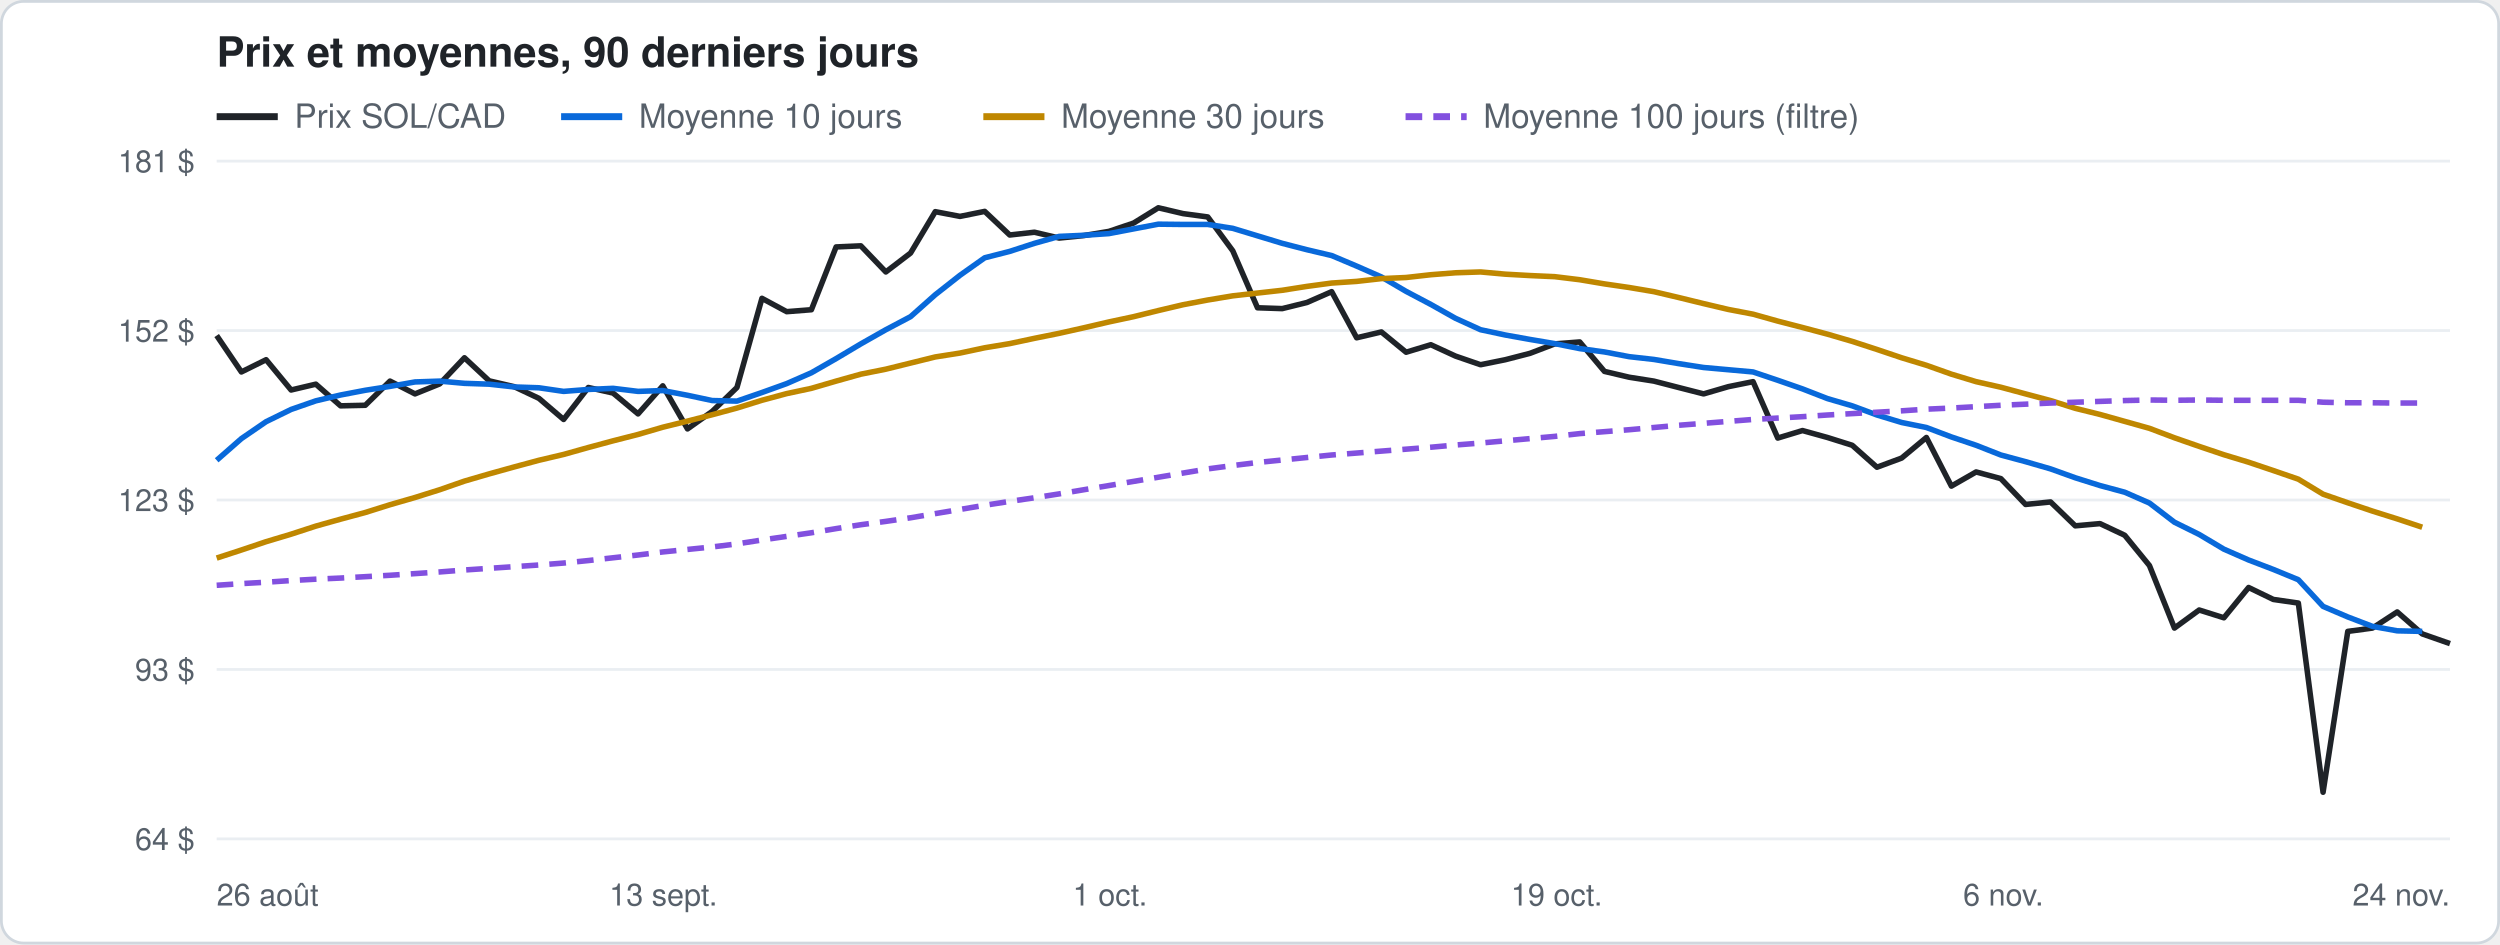
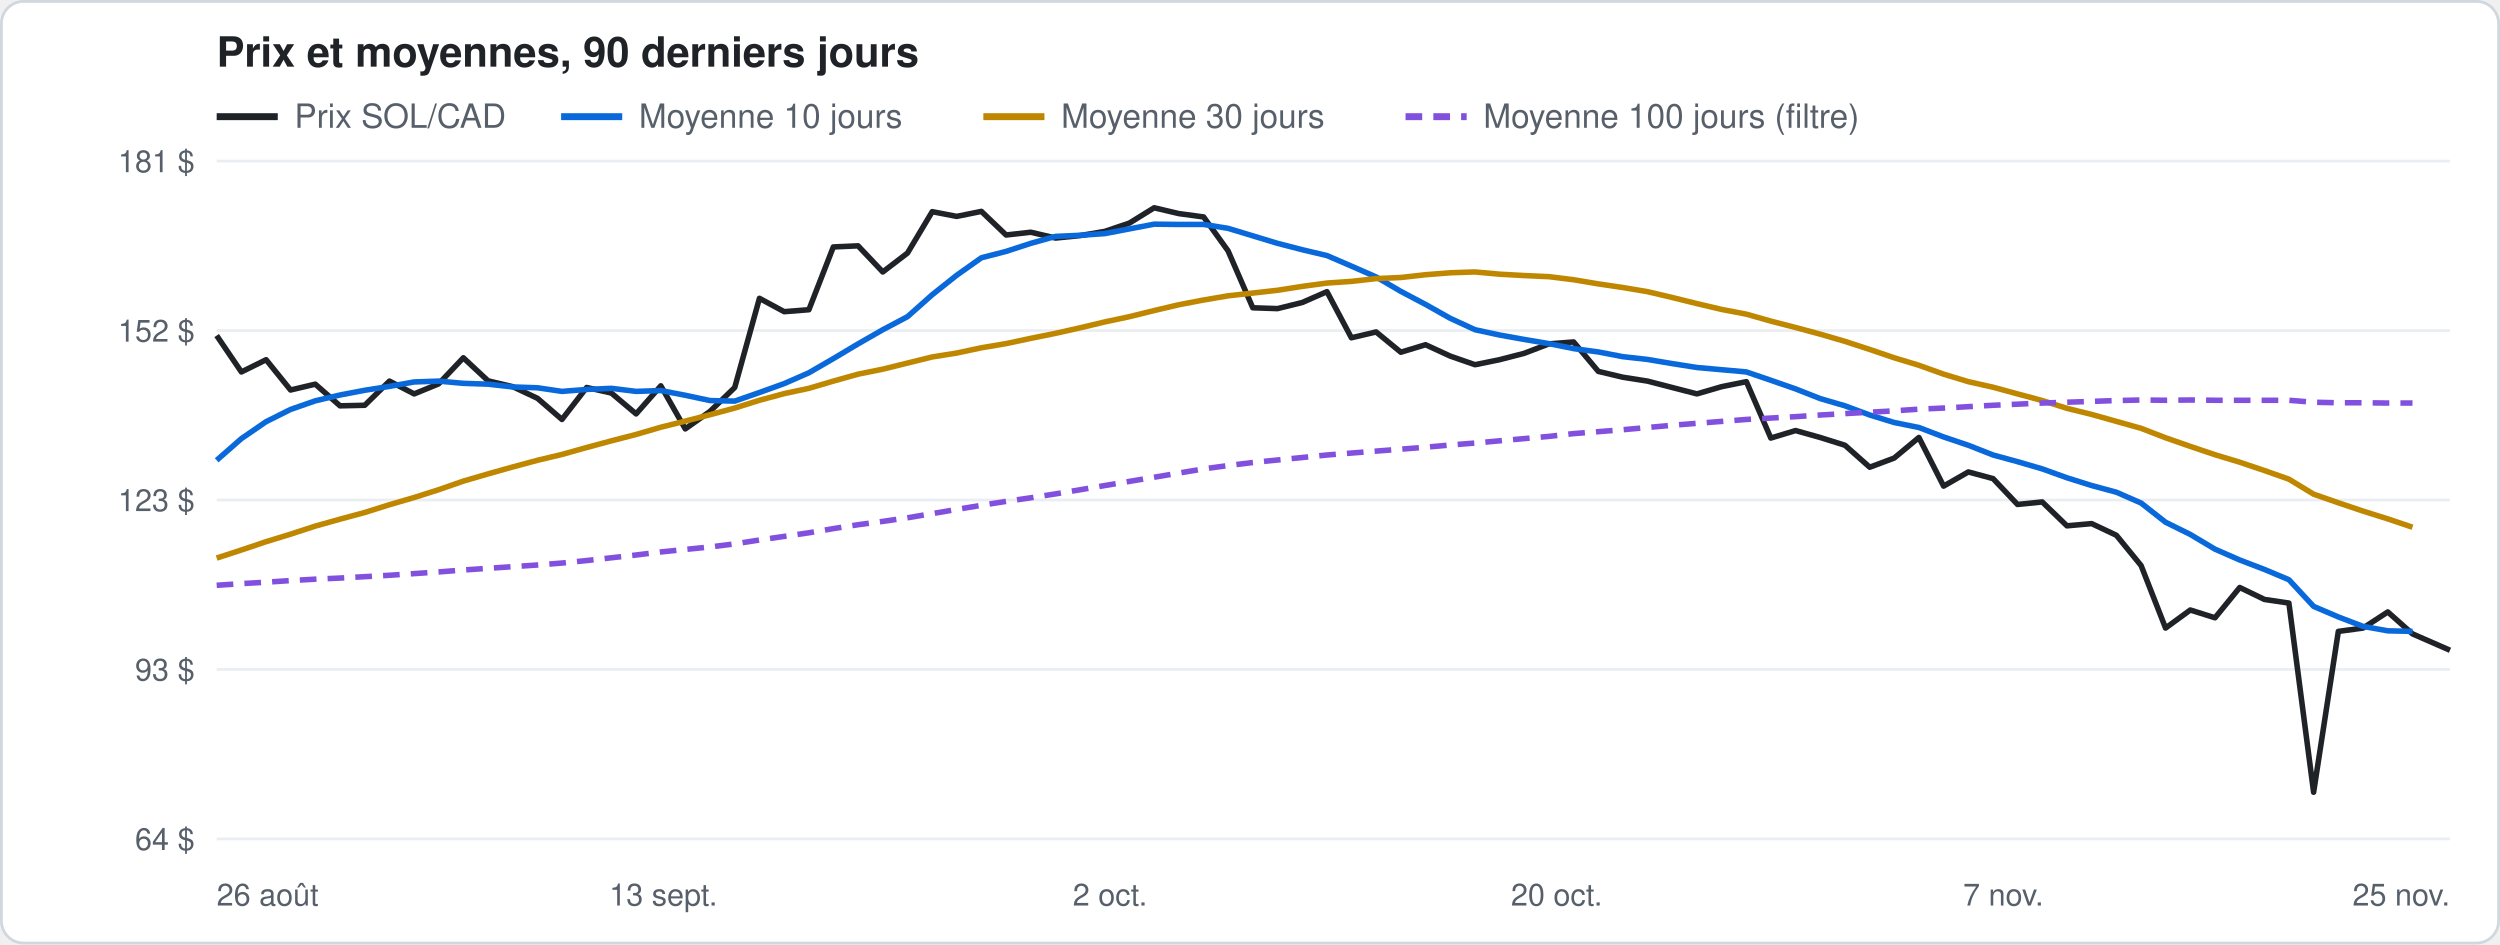
<svg xmlns="http://www.w3.org/2000/svg" width="900" height="340" viewBox="0 0 900 340" font-family="-apple-system, Segoe UI, Helvetica, Arial, sans-serif">
  <rect x="0.5" y="0.5" width="899" height="339" rx="8" fill="#ffffff" stroke="#d0d7de" />
  <text x="78" y="24" font-size="15" font-weight="600" fill="#1f2328">Prix et moyennes, 90 derniers jours</text>
  <line x1="78" y1="42" x2="100" y2="42" stroke="#1f2328" stroke-width="2.5" />
  <text x="106" y="46" font-size="12" fill="#57606a">Prix SOL/CAD</text>
  <line x1="202" y1="42" x2="224" y2="42" stroke="#0969da" stroke-width="2.5" />
  <text x="230" y="46" font-size="12" fill="#57606a">Moyenne 10 jours</text>
  <line x1="354" y1="42" x2="376" y2="42" stroke="#bf8700" stroke-width="2.5" />
  <text x="382" y="46" font-size="12" fill="#57606a">Moyenne 30 jours</text>
  <line x1="506" y1="42" x2="528" y2="42" stroke="#8250df" stroke-width="2.5" stroke-dasharray="6 4" />
  <text x="534" y="46" font-size="12" fill="#57606a">Moyenne 100 jours (filtre)</text>
  <line x1="78" y1="302.0" x2="882" y2="302.0" stroke="#eaeef2" />
  <text x="70" y="306.0" font-size="11" fill="#57606a" text-anchor="end">64 $</text>
  <line x1="78" y1="241.0" x2="882" y2="241.0" stroke="#eaeef2" />
  <text x="70" y="245.0" font-size="11" fill="#57606a" text-anchor="end">93 $</text>
  <line x1="78" y1="180.0" x2="882" y2="180.0" stroke="#eaeef2" />
  <text x="70" y="184.0" font-size="11" fill="#57606a" text-anchor="end">123 $</text>
  <line x1="78" y1="119.0" x2="882" y2="119.0" stroke="#eaeef2" />
  <text x="70" y="123.0" font-size="11" fill="#57606a" text-anchor="end">152 $</text>
  <line x1="78" y1="58.0" x2="882" y2="58.0" stroke="#eaeef2" />
  <text x="70" y="62.0" font-size="11" fill="#57606a" text-anchor="end">181 $</text>
  <text x="78.0" y="326" font-size="11" fill="#57606a" text-anchor="start">26 août</text>
  <text x="238.8" y="326" font-size="11" fill="#57606a" text-anchor="middle">13 sept.</text>
-   <text x="399.6" y="326" font-size="11" fill="#57606a" text-anchor="middle">1 oct.</text>
-   <text x="560.4" y="326" font-size="11" fill="#57606a" text-anchor="middle">19 oct.</text>
-   <text x="721.2" y="326" font-size="11" fill="#57606a" text-anchor="middle">6 nov.</text>
-   <text x="882.0" y="326" font-size="11" fill="#57606a" text-anchor="end">24 nov.</text>
-   <polyline points="78.0,120.8 86.9,133.9 95.8,129.5 104.8,140.4 113.7,138.3 122.6,146.1 131.5,145.9 140.4,137.2 149.4,141.8 158.3,138.2 167.2,128.8 176.1,137.1 185.1,139.2 194.0,143.4 202.9,151.0 211.8,139.5 220.7,141.5 229.7,149.0 238.6,138.9 247.5,154.4 256.4,148.1 265.3,139.5 274.3,107.4 283.2,112.2 292.1,111.5 301.0,88.9 309.9,88.5 318.9,97.9 327.8,91.1 336.7,76.2 345.6,77.9 354.5,76.1 363.5,84.6 372.4,83.6 381.3,85.7 390.2,84.8 399.2,83.3 408.1,80.3 417.0,74.8 425.9,76.9 434.8,78.1 443.8,90.3 452.7,110.8 461.6,111.1 470.5,108.9 479.4,105.0 488.4,121.6 497.3,119.5 506.2,126.8 515.1,124.1 524.0,128.2 533.0,131.3 541.9,129.5 550.8,127.2 559.7,123.8 568.7,123.1 577.6,133.7 586.5,135.8 595.4,137.2 604.3,139.5 613.3,141.8 622.2,139.2 631.1,137.4 640.0,157.7 648.9,155.0 657.9,157.5 666.8,160.3 675.7,168.2 684.6,164.9 693.5,157.5 702.5,175.0 711.4,169.9 720.3,172.3 729.2,181.6 738.2,180.7 747.1,189.3 756.0,188.5 764.9,192.7 773.8,203.6 782.8,226.1 791.7,219.6 800.6,222.4 809.5,211.5 818.4,215.8 827.4,217.1 836.3,285.2 845.2,227.3 854.1,226.1 863.0,220.3 872.0,228.2 882.0,231.7" fill="none" stroke="#1f2328" stroke-width="2" stroke-linejoin="round" />
-   <polyline points="78.0,165.7 86.9,157.9 95.8,151.8 104.8,147.4 113.7,144.3 122.6,142.2 131.5,140.5 140.4,139.1 149.4,137.5 158.3,137.2 167.2,138.0 176.1,138.3 185.1,139.3 194.0,139.6 202.9,140.9 211.8,140.2 220.7,139.8 229.7,140.9 238.6,140.6 247.5,142.3 256.4,144.2 265.3,144.4 274.3,141.3 283.2,138.1 292.1,134.2 301.0,129.1 309.9,123.8 318.9,118.7 327.8,114.0 336.7,106.1 345.6,99.1 354.5,92.8 363.5,90.5 372.4,87.6 381.3,85.1 390.2,84.7 399.2,84.1 408.1,82.4 417.0,80.7 425.9,80.8 434.8,80.8 443.8,82.2 452.7,84.9 461.6,87.6 470.5,89.9 479.4,92.0 488.4,95.8 497.3,99.7 506.2,104.9 515.1,109.6 524.0,114.6 533.0,118.7 541.9,120.6 550.8,122.2 559.7,123.7 568.7,125.5 577.6,126.7 586.5,128.4 595.4,129.4 604.3,130.9 613.3,132.3 622.2,133.1 631.1,133.9 640.0,136.9 648.9,140.0 657.9,143.5 666.8,146.1 675.7,149.4 684.6,152.1 693.5,153.9 702.5,157.3 711.4,160.3 720.3,163.8 729.2,166.2 738.2,168.8 747.1,172.0 756.0,174.8 764.9,177.2 773.8,181.1 782.8,188.0 791.7,192.4 800.6,197.7 809.5,201.6 818.4,205.0 827.4,208.7 836.3,218.3 845.2,222.1 854.1,225.5 863.0,227.1 872.0,227.3" fill="none" stroke="#0969da" stroke-width="2" stroke-linejoin="round" />
-   <polyline points="78.0,200.9 86.9,198.0 95.8,195.0 104.8,192.3 113.7,189.4 122.6,186.9 131.5,184.5 140.4,181.7 149.4,179.1 158.3,176.3 167.2,173.2 176.1,170.6 185.1,168.1 194.0,165.7 202.9,163.6 211.8,161.1 220.7,158.7 229.7,156.4 238.6,153.8 247.5,151.6 256.4,149.3 265.3,146.9 274.3,144.1 283.2,141.7 292.1,139.8 301.0,137.2 309.9,134.7 318.9,132.9 327.8,130.7 336.7,128.5 345.6,127.1 354.5,125.2 363.5,123.7 372.4,121.8 381.3,120.0 390.2,118.0 399.2,115.9 408.1,114.0 417.0,111.8 425.9,109.7 434.8,108.0 443.8,106.5 452.7,105.5 461.6,104.5 470.5,103.1 479.4,101.9 488.4,101.3 497.3,100.3 506.2,99.9 515.1,98.9 524.0,98.2 533.0,97.9 541.9,98.7 550.8,99.2 559.7,99.6 568.7,100.7 577.6,102.2 586.5,103.5 595.4,105.0 604.3,107.1 613.3,109.3 622.2,111.4 631.1,113.1 640.0,115.6 648.9,117.9 657.9,120.3 666.8,122.9 675.7,125.8 684.6,128.8 693.5,131.5 702.5,134.7 711.4,137.4 720.3,139.4 729.2,141.8 738.2,144.2 747.1,147.0 756.0,149.2 764.9,151.7 773.8,154.2 782.8,157.6 791.7,160.7 800.6,163.7 809.5,166.4 818.4,169.4 827.4,172.5 836.3,177.9 845.2,181.0 854.1,184.0 863.0,186.8 872.0,189.8" fill="none" stroke="#bf8700" stroke-width="2" stroke-linejoin="round" />
-   <polyline points="78.0,210.7 86.9,210.1 95.8,209.6 104.8,209.0 113.7,208.5 122.6,208.1 131.5,207.6 140.4,207.1 149.4,206.5 158.3,205.9 167.2,205.2 176.1,204.6 185.1,204.0 194.0,203.4 202.9,202.7 211.8,201.8 220.7,200.8 229.7,199.8 238.6,198.7 247.5,197.8 256.4,196.9 265.3,195.8 274.3,194.4 283.2,193.1 292.1,191.8 301.0,190.3 309.9,188.9 318.9,187.7 327.8,186.4 336.7,184.9 345.6,183.4 354.5,181.9 363.5,180.5 372.4,179.2 381.3,177.8 390.2,176.3 399.2,174.8 408.1,173.3 417.0,171.8 425.9,170.3 434.8,168.8 443.8,167.6 452.7,166.5 461.6,165.6 470.5,164.7 479.4,163.8 488.4,163.1 497.3,162.4 506.2,161.7 515.1,161.0 524.0,160.2 533.0,159.5 541.9,158.7 550.8,157.9 559.7,157.1 568.7,156.1 577.6,155.4 586.5,154.7 595.4,153.9 604.3,153.1 613.3,152.4 622.2,151.7 631.1,151.0 640.0,150.5 648.9,150.0 657.9,149.4 666.8,148.9 675.7,148.4 684.6,147.9 693.5,147.3 702.5,146.9 711.4,146.4 720.3,145.9 729.2,145.5 738.2,145.1 747.1,144.8 756.0,144.5 764.9,144.2 773.8,144.0 782.8,144.1 791.7,144.0 800.6,144.1 809.5,144.1 818.4,144.1 827.4,144.1 836.3,144.8 845.2,145.0 854.1,145.0 863.0,145.1 872.0,145.1" fill="none" stroke="#8250df" stroke-width="2" stroke-linejoin="round" stroke-dasharray="6 4" />
+   <text x="399.6" y="326" font-size="11" fill="#57606a" text-anchor="middle">2 oct.</text>
+   <text x="560.4" y="326" font-size="11" fill="#57606a" text-anchor="middle">20 oct.</text>
+   <text x="721.2" y="326" font-size="11" fill="#57606a" text-anchor="middle">7 nov.</text>
+   <text x="882.0" y="326" font-size="11" fill="#57606a" text-anchor="end">25 nov.</text>
+   <polyline points="78.0,120.8 86.9,133.9 95.8,129.5 104.6,140.4 113.5,138.3 122.4,146.1 131.3,145.9 140.2,137.2 149.1,141.8 157.9,138.2 166.8,128.8 175.7,137.1 184.6,139.2 193.5,143.4 202.3,151.0 211.2,139.5 220.1,141.5 229.0,149.0 237.9,138.9 246.7,154.4 255.6,148.1 264.5,139.5 273.4,107.4 282.3,112.2 291.2,111.5 300.0,88.9 308.9,88.5 317.8,97.9 326.7,91.1 335.6,76.2 344.4,77.9 353.3,76.1 362.2,84.6 371.1,83.6 380.0,85.7 388.9,84.8 397.7,83.3 406.6,80.3 415.5,74.8 424.4,76.9 433.3,78.1 442.1,90.3 451.0,110.8 459.9,111.1 468.8,108.9 477.7,105.0 486.5,121.6 495.4,119.5 504.3,126.8 513.2,124.1 522.1,128.2 531.0,131.3 539.8,129.5 548.7,127.2 557.6,123.8 566.5,123.1 575.4,133.7 584.2,135.8 593.1,137.2 602.0,139.5 610.9,141.8 619.8,139.2 628.7,137.4 637.5,157.7 646.4,155.0 655.3,157.5 664.2,160.3 673.1,168.2 681.9,164.9 690.8,157.5 699.7,175.0 708.6,169.9 717.5,172.3 726.3,181.6 735.2,180.7 744.1,189.3 753.0,188.5 761.9,192.7 770.8,203.6 779.6,226.1 788.5,219.6 797.4,222.4 806.3,211.5 815.2,215.8 824.0,217.1 832.9,285.2 841.8,227.3 850.7,226.1 859.6,220.3 868.5,228.2 882.0,234.1" fill="none" stroke="#1f2328" stroke-width="2" stroke-linejoin="round" />
+   <polyline points="78.0,165.7 86.9,157.9 95.8,151.8 104.6,147.4 113.5,144.3 122.4,142.2 131.3,140.5 140.2,139.1 149.1,137.5 157.9,137.2 166.8,138.0 175.7,138.3 184.6,139.3 193.5,139.6 202.3,140.9 211.2,140.2 220.1,139.8 229.0,140.9 237.9,140.6 246.7,142.3 255.6,144.2 264.5,144.4 273.4,141.3 282.3,138.1 291.2,134.2 300.0,129.1 308.9,123.8 317.8,118.7 326.7,114.0 335.6,106.1 344.4,99.1 353.3,92.8 362.2,90.5 371.1,87.6 380.0,85.1 388.9,84.7 397.7,84.1 406.6,82.4 415.5,80.7 424.4,80.8 433.3,80.8 442.1,82.2 451.0,84.9 459.9,87.6 468.8,89.9 477.7,92.0 486.5,95.8 495.4,99.7 504.3,104.9 513.2,109.6 522.1,114.6 531.0,118.7 539.8,120.6 548.7,122.2 557.6,123.7 566.5,125.5 575.4,126.7 584.2,128.4 593.1,129.4 602.0,130.9 610.9,132.3 619.8,133.1 628.7,133.9 637.5,136.9 646.4,140.0 655.3,143.5 664.2,146.1 673.1,149.4 681.9,152.1 690.8,153.9 699.7,157.3 708.6,160.3 717.5,163.8 726.3,166.2 735.2,168.8 744.1,172.0 753.0,174.8 761.9,177.2 770.8,181.1 779.6,188.0 788.5,192.4 797.4,197.7 806.3,201.6 815.2,205.0 824.0,208.7 832.9,218.3 841.8,222.1 850.7,225.5 859.6,227.1 868.5,227.3" fill="none" stroke="#0969da" stroke-width="2" stroke-linejoin="round" />
+   <polyline points="78.0,200.9 86.9,198.0 95.8,195.0 104.6,192.3 113.5,189.4 122.4,186.9 131.3,184.5 140.2,181.7 149.1,179.1 157.9,176.3 166.8,173.2 175.7,170.6 184.6,168.1 193.5,165.7 202.3,163.6 211.2,161.1 220.1,158.7 229.0,156.4 237.9,153.8 246.7,151.6 255.6,149.3 264.5,146.9 273.4,144.1 282.3,141.7 291.2,139.8 300.0,137.2 308.9,134.7 317.8,132.9 326.7,130.7 335.6,128.5 344.4,127.1 353.3,125.2 362.2,123.7 371.1,121.8 380.0,120.0 388.9,118.0 397.7,115.9 406.6,114.0 415.5,111.8 424.4,109.7 433.3,108.0 442.1,106.5 451.0,105.5 459.9,104.5 468.8,103.1 477.7,101.9 486.5,101.3 495.4,100.3 504.3,99.9 513.2,98.9 522.1,98.2 531.0,97.9 539.8,98.7 548.7,99.2 557.6,99.6 566.5,100.7 575.4,102.2 584.2,103.5 593.1,105.0 602.0,107.1 610.9,109.3 619.8,111.4 628.7,113.1 637.5,115.6 646.4,117.9 655.3,120.3 664.2,122.9 673.1,125.8 681.9,128.8 690.8,131.5 699.7,134.7 708.6,137.4 717.5,139.4 726.3,141.8 735.2,144.2 744.1,147.0 753.0,149.2 761.9,151.7 770.8,154.2 779.6,157.6 788.5,160.7 797.4,163.7 806.3,166.4 815.2,169.4 824.0,172.5 832.9,177.9 841.8,181.0 850.7,184.0 859.6,186.8 868.5,189.8" fill="none" stroke="#bf8700" stroke-width="2" stroke-linejoin="round" />
+   <polyline points="78.0,210.7 86.9,210.1 95.8,209.6 104.6,209.0 113.5,208.5 122.4,208.1 131.3,207.6 140.2,207.1 149.1,206.5 157.9,205.9 166.8,205.2 175.7,204.6 184.6,204.0 193.5,203.4 202.3,202.7 211.2,201.8 220.1,200.8 229.0,199.8 237.9,198.7 246.7,197.8 255.6,196.9 264.5,195.8 273.4,194.4 282.3,193.1 291.2,191.8 300.0,190.3 308.9,188.9 317.8,187.7 326.7,186.4 335.6,184.9 344.4,183.4 353.3,181.9 362.2,180.5 371.1,179.2 380.0,177.8 388.9,176.3 397.7,174.8 406.6,173.3 415.5,171.8 424.4,170.3 433.3,168.8 442.1,167.6 451.0,166.5 459.9,165.6 468.8,164.7 477.7,163.8 486.5,163.1 495.4,162.4 504.3,161.7 513.2,161.0 522.1,160.2 531.0,159.5 539.8,158.7 548.7,157.9 557.6,157.1 566.5,156.1 575.4,155.4 584.2,154.7 593.1,153.9 602.0,153.1 610.9,152.4 619.8,151.7 628.7,151.0 637.5,150.5 646.4,150.0 655.3,149.4 664.2,148.9 673.1,148.4 681.9,147.9 690.8,147.3 699.7,146.9 708.6,146.4 717.5,145.9 726.3,145.5 735.2,145.1 744.1,144.8 753.0,144.5 761.9,144.2 770.8,144.0 779.6,144.1 788.5,144.0 797.4,144.1 806.3,144.1 815.2,144.1 824.0,144.1 832.9,144.8 841.8,145.0 850.7,145.0 859.6,145.1 868.5,145.1" fill="none" stroke="#8250df" stroke-width="2" stroke-linejoin="round" stroke-dasharray="6 4" />
</svg>
